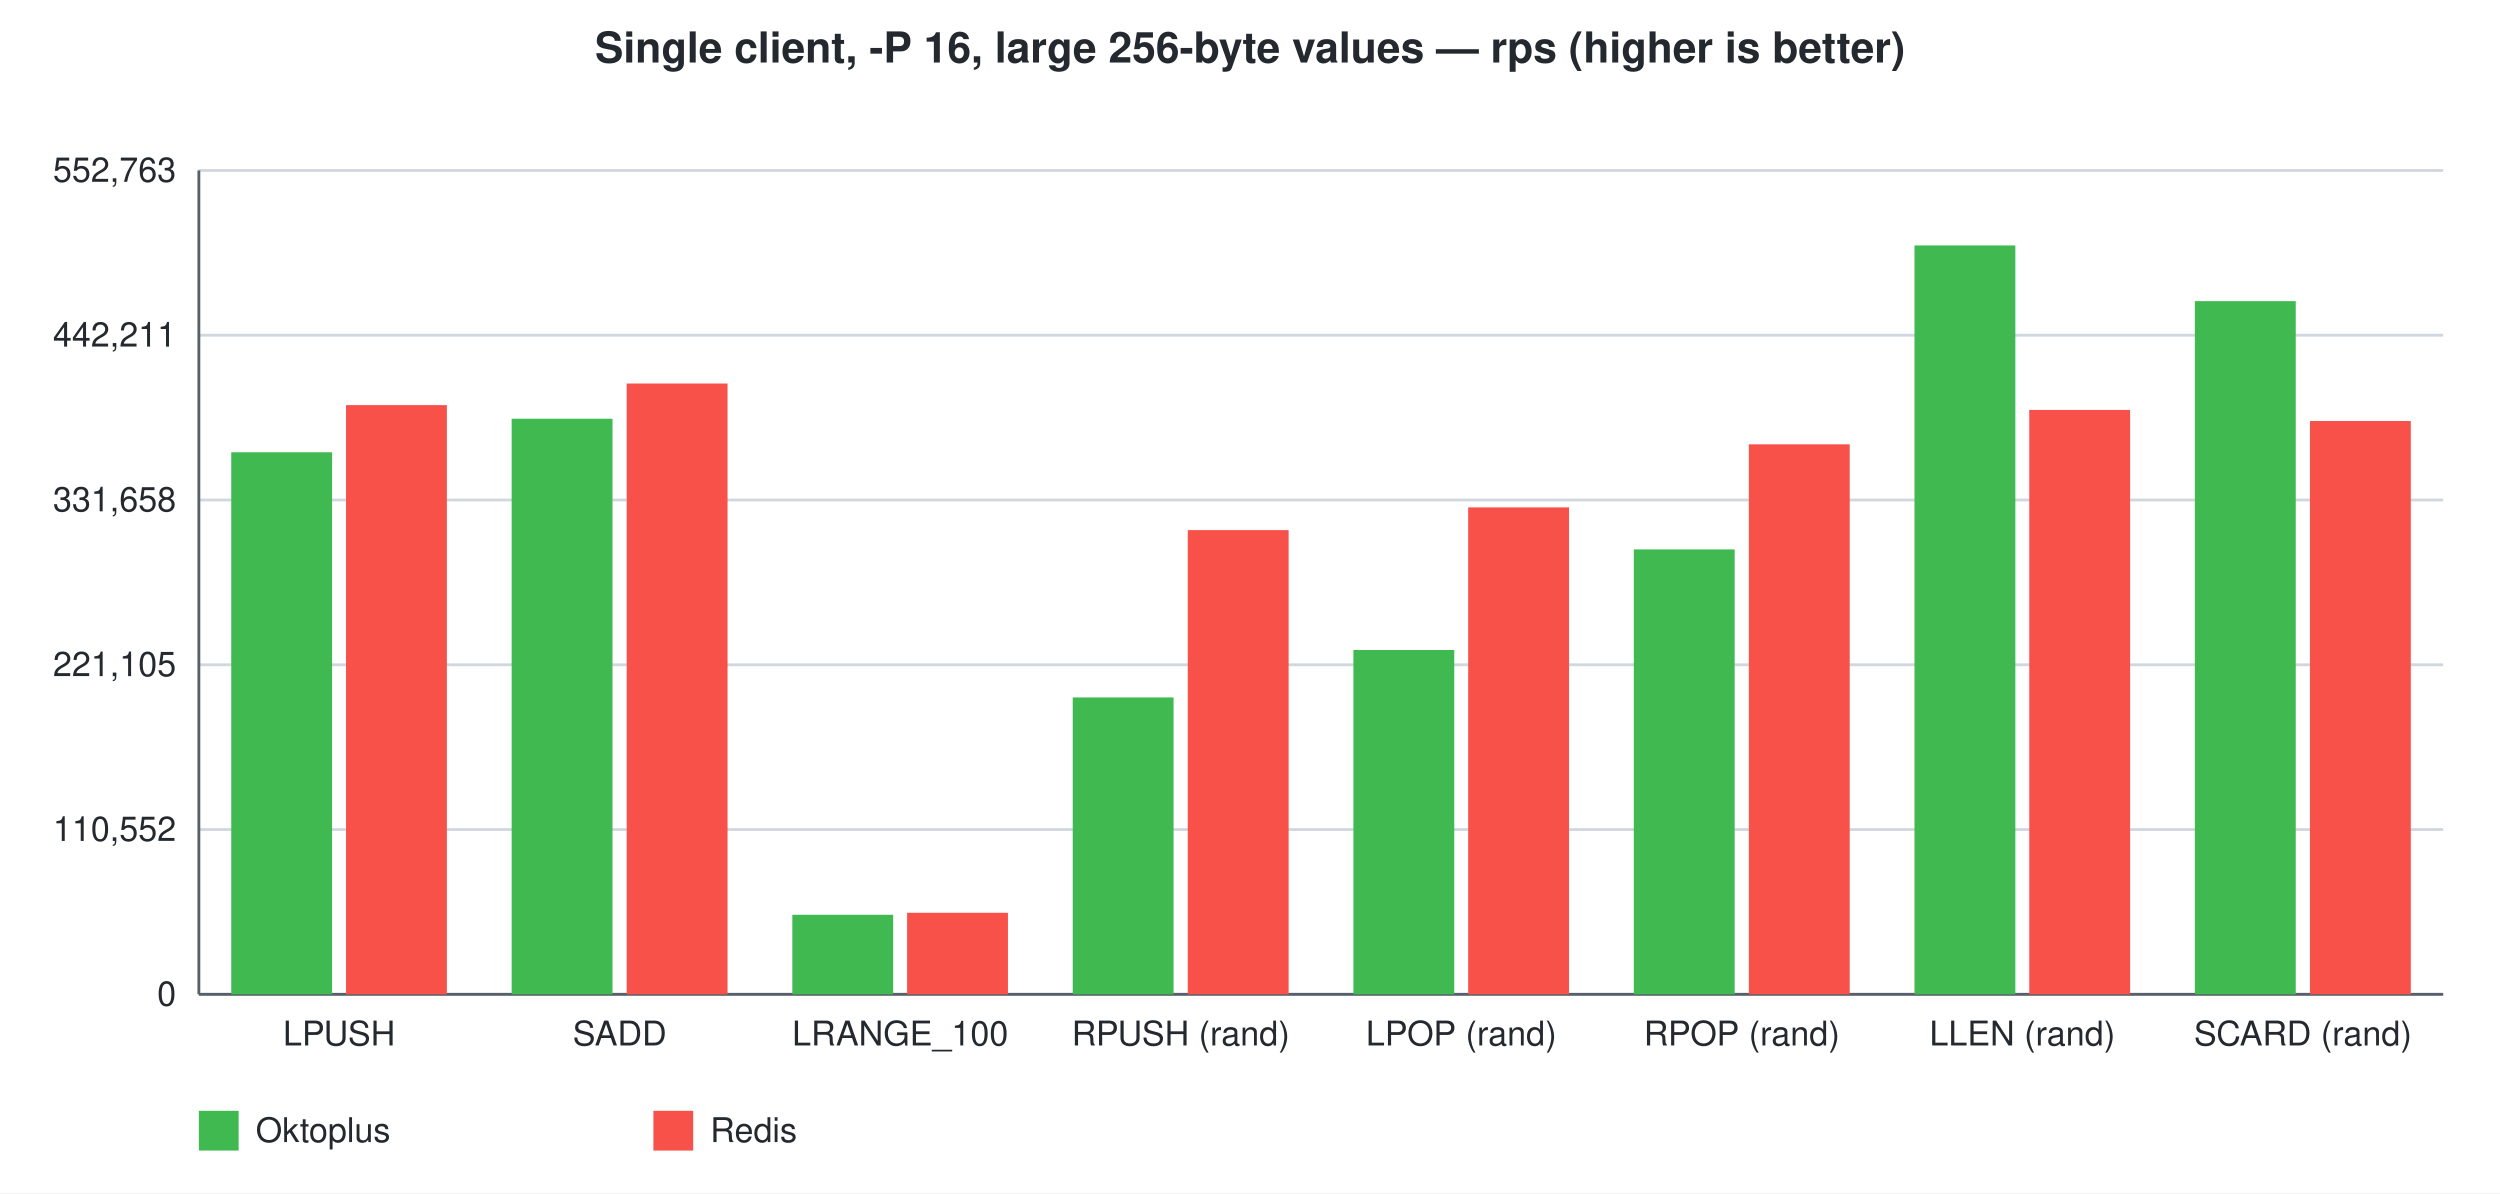
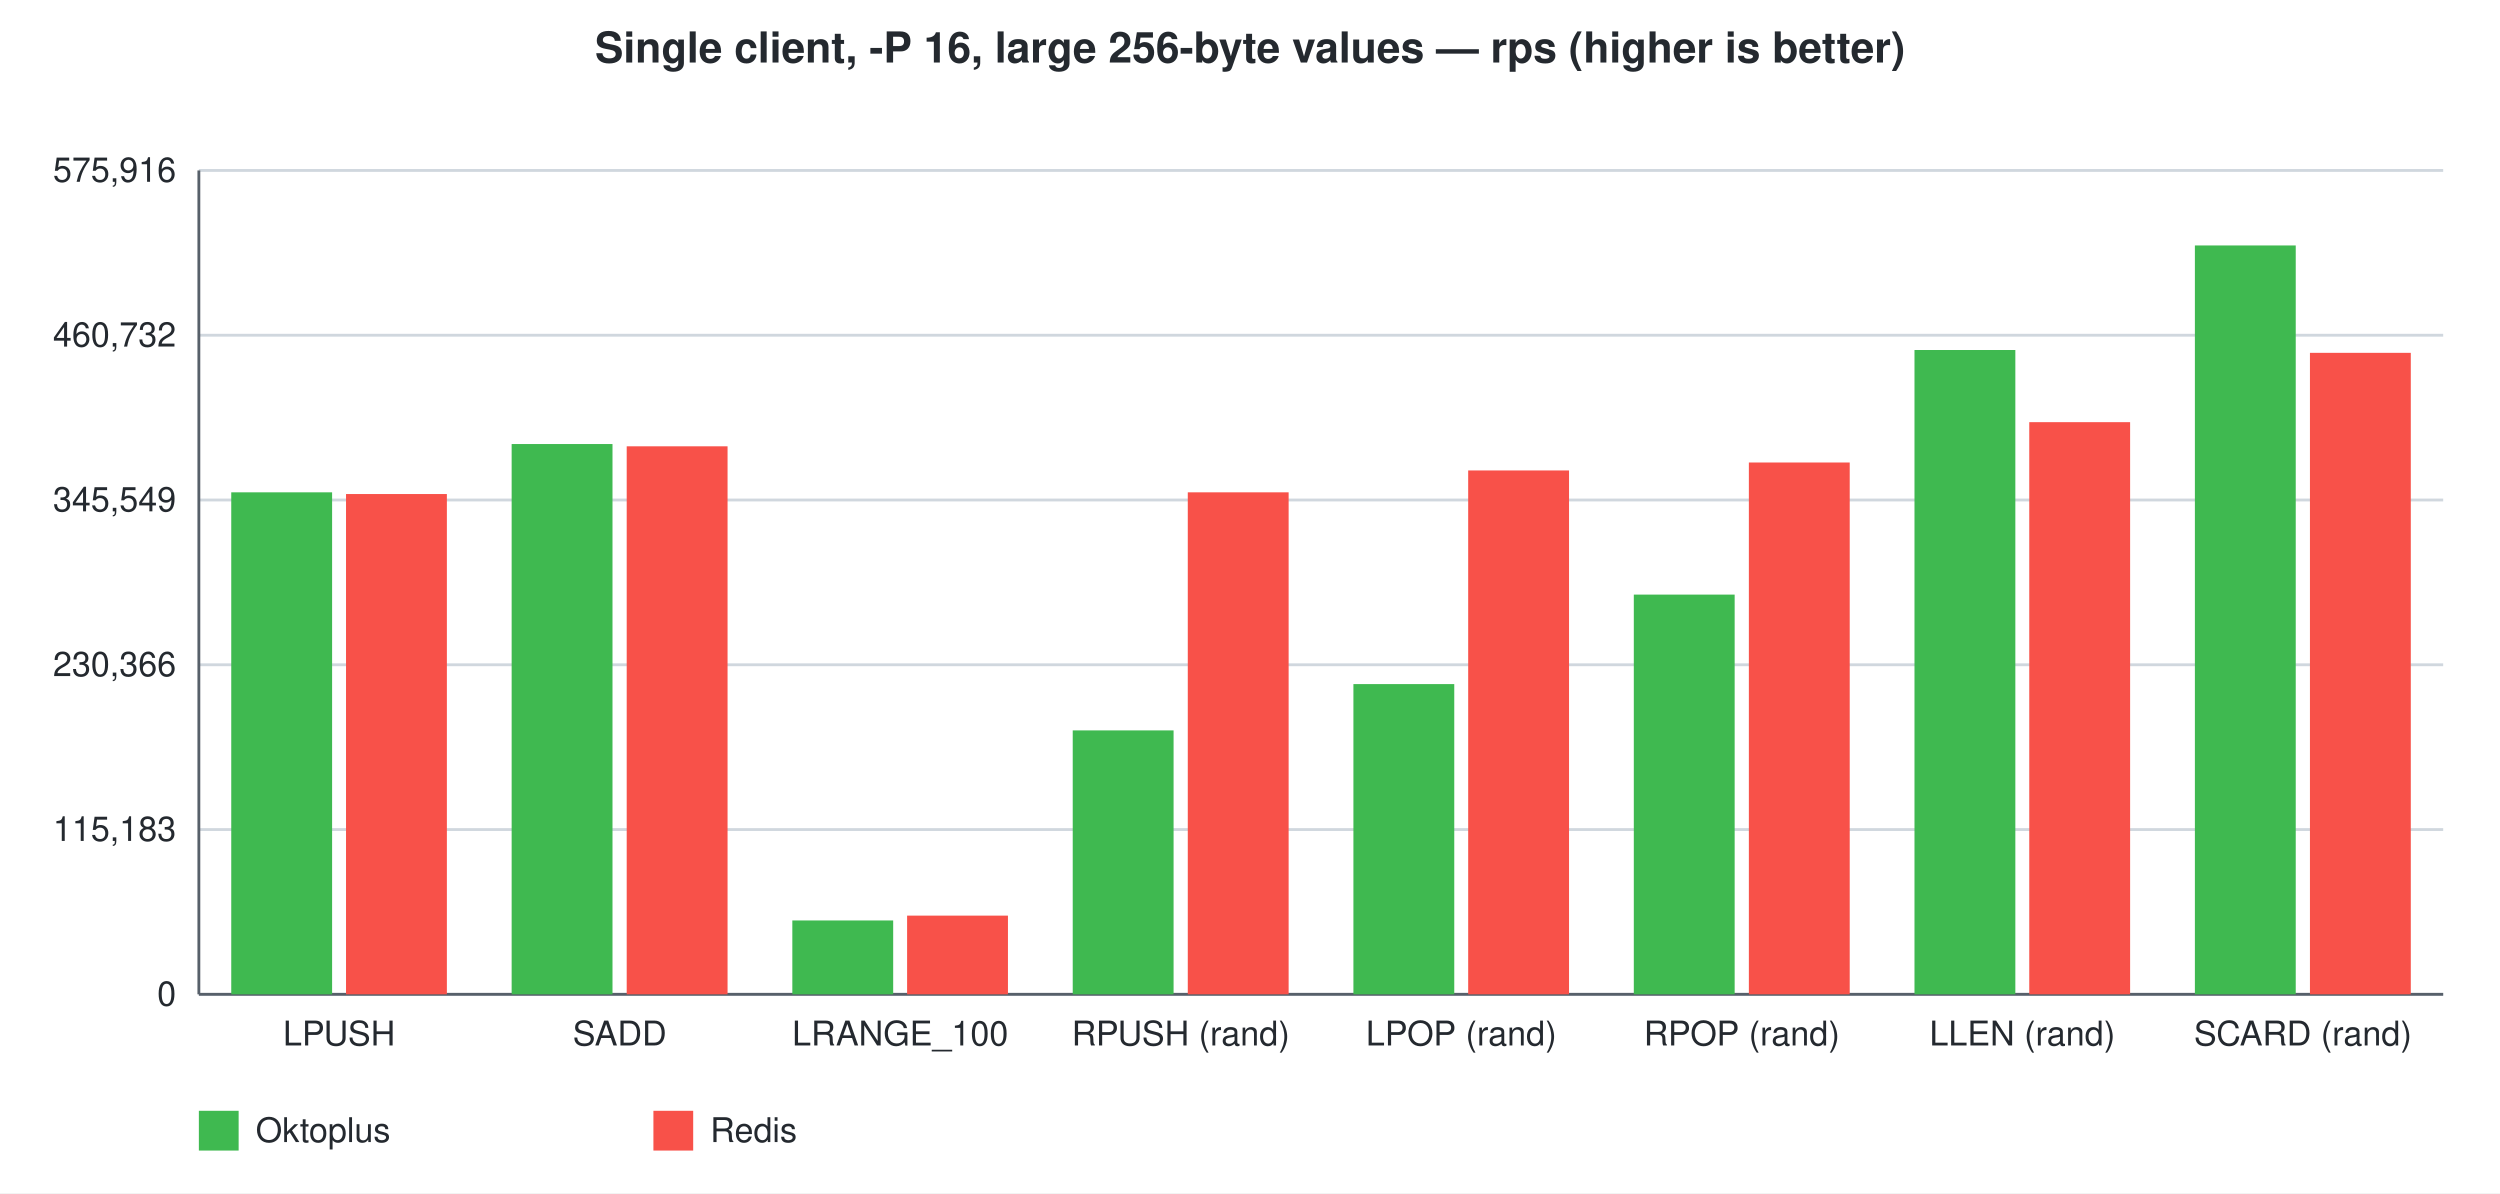
<svg xmlns="http://www.w3.org/2000/svg" width="880" height="420" viewBox="0 0 880 420" font-family="-apple-system, Segoe UI, Helvetica, Arial, sans-serif" font-size="12">
  <rect width="880" height="420" fill="#ffffff" />
  <text x="440.0" y="22" text-anchor="middle" fill="#24292f" font-size="15" font-weight="600">Single client, -P 16, large 256-byte values — rps (higher is better)</text>
  <line x1="70" y1="350.0" x2="860" y2="350.0" stroke="#d0d7de" stroke-width="1" />
  <text x="62" y="354.0" text-anchor="end" fill="#24292f">0</text>
  <line x1="70" y1="292.0" x2="860" y2="292.0" stroke="#d0d7de" stroke-width="1" />
-   <text x="62" y="296.0" text-anchor="end" fill="#24292f">110,552</text>
+   <text x="62" y="296.0" text-anchor="end" fill="#24292f">115,183</text>
  <line x1="70" y1="234.0" x2="860" y2="234.0" stroke="#d0d7de" stroke-width="1" />
-   <text x="62" y="238.0" text-anchor="end" fill="#24292f">221,105</text>
+   <text x="62" y="238.0" text-anchor="end" fill="#24292f">230,366</text>
  <line x1="70" y1="176.0" x2="860" y2="176.0" stroke="#d0d7de" stroke-width="1" />
-   <text x="62" y="180.0" text-anchor="end" fill="#24292f">331,658</text>
+   <text x="62" y="180.0" text-anchor="end" fill="#24292f">345,549</text>
  <line x1="70" y1="118.0" x2="860" y2="118.0" stroke="#d0d7de" stroke-width="1" />
-   <text x="62" y="122.0" text-anchor="end" fill="#24292f">442,211</text>
+   <text x="62" y="122.0" text-anchor="end" fill="#24292f">460,732</text>
  <line x1="70" y1="60.0" x2="860" y2="60.0" stroke="#d0d7de" stroke-width="1" />
-   <text x="62" y="64.0" text-anchor="end" fill="#24292f">552,763</text>
+   <text x="62" y="64.0" text-anchor="end" fill="#24292f">575,916</text>
  <line x1="70" y1="60" x2="70" y2="350" stroke="#57606a" stroke-width="1" />
  <line x1="70" y1="350" x2="860" y2="350" stroke="#57606a" stroke-width="1" />
  <text x="119.375" y="368" text-anchor="middle" fill="#24292f">LPUSH</text>
-   <rect x="81.4" y="159.2" width="35.5" height="190.8" fill="#3fb950" />
-   <rect x="121.8" y="142.6" width="35.5" height="207.4" fill="#f85149" />
+   <rect x="81.4" y="173.3" width="35.5" height="176.7" fill="#3fb950" />
+   <rect x="121.8" y="173.9" width="35.5" height="176.1" fill="#f85149" />
  <text x="218.125" y="368" text-anchor="middle" fill="#24292f">SADD</text>
-   <rect x="180.1" y="147.4" width="35.5" height="202.6" fill="#3fb950" />
-   <rect x="220.6" y="135.0" width="35.5" height="215.0" fill="#f85149" />
+   <rect x="180.1" y="156.3" width="35.5" height="193.7" fill="#3fb950" />
+   <rect x="220.6" y="157.1" width="35.5" height="192.9" fill="#f85149" />
  <text x="316.875" y="368" text-anchor="middle" fill="#24292f">LRANGE_100</text>
-   <rect x="278.9" y="322.0" width="35.5" height="28.0" fill="#3fb950" />
-   <rect x="319.3" y="321.3" width="35.5" height="28.7" fill="#f85149" />
+   <rect x="278.9" y="324.0" width="35.5" height="26.0" fill="#3fb950" />
+   <rect x="319.3" y="322.3" width="35.5" height="27.7" fill="#f85149" />
  <text x="415.625" y="368" text-anchor="middle" fill="#24292f">RPUSH (rand)</text>
-   <rect x="377.6" y="245.5" width="35.5" height="104.5" fill="#3fb950" />
-   <rect x="418.1" y="186.6" width="35.5" height="163.4" fill="#f85149" />
+   <rect x="377.6" y="257.1" width="35.5" height="92.9" fill="#3fb950" />
+   <rect x="418.1" y="173.3" width="35.5" height="176.7" fill="#f85149" />
  <text x="514.375" y="368" text-anchor="middle" fill="#24292f">LPOP (rand)</text>
-   <rect x="476.4" y="228.8" width="35.5" height="121.2" fill="#3fb950" />
-   <rect x="516.8" y="178.6" width="35.5" height="171.4" fill="#f85149" />
+   <rect x="476.4" y="240.8" width="35.5" height="109.2" fill="#3fb950" />
+   <rect x="516.8" y="165.6" width="35.5" height="184.4" fill="#f85149" />
  <text x="613.125" y="368" text-anchor="middle" fill="#24292f">RPOP (rand)</text>
-   <rect x="575.1" y="193.4" width="35.5" height="156.6" fill="#3fb950" />
-   <rect x="615.6" y="156.4" width="35.5" height="193.6" fill="#f85149" />
+   <rect x="575.1" y="209.3" width="35.5" height="140.7" fill="#3fb950" />
+   <rect x="615.6" y="162.8" width="35.5" height="187.2" fill="#f85149" />
  <text x="711.875" y="368" text-anchor="middle" fill="#24292f">LLEN (rand)</text>
-   <rect x="673.9" y="86.4" width="35.5" height="263.6" fill="#3fb950" />
-   <rect x="714.3" y="144.3" width="35.5" height="205.7" fill="#f85149" />
+   <rect x="673.9" y="123.2" width="35.5" height="226.8" fill="#3fb950" />
+   <rect x="714.3" y="148.6" width="35.5" height="201.4" fill="#f85149" />
  <text x="810.625" y="368" text-anchor="middle" fill="#24292f">SCARD (rand)</text>
-   <rect x="772.6" y="106.0" width="35.5" height="244.0" fill="#3fb950" />
-   <rect x="813.1" y="148.2" width="35.5" height="201.8" fill="#f85149" />
+   <rect x="772.6" y="86.4" width="35.5" height="263.6" fill="#3fb950" />
+   <rect x="813.1" y="124.2" width="35.5" height="225.8" fill="#f85149" />
  <rect x="70" y="391" width="14" height="14" fill="#3fb950" />
  <text x="90" y="402" fill="#24292f">Oktoplus</text>
  <rect x="230" y="391" width="14" height="14" fill="#f85149" />
  <text x="250" y="402" fill="#24292f">Redis</text>
</svg>
